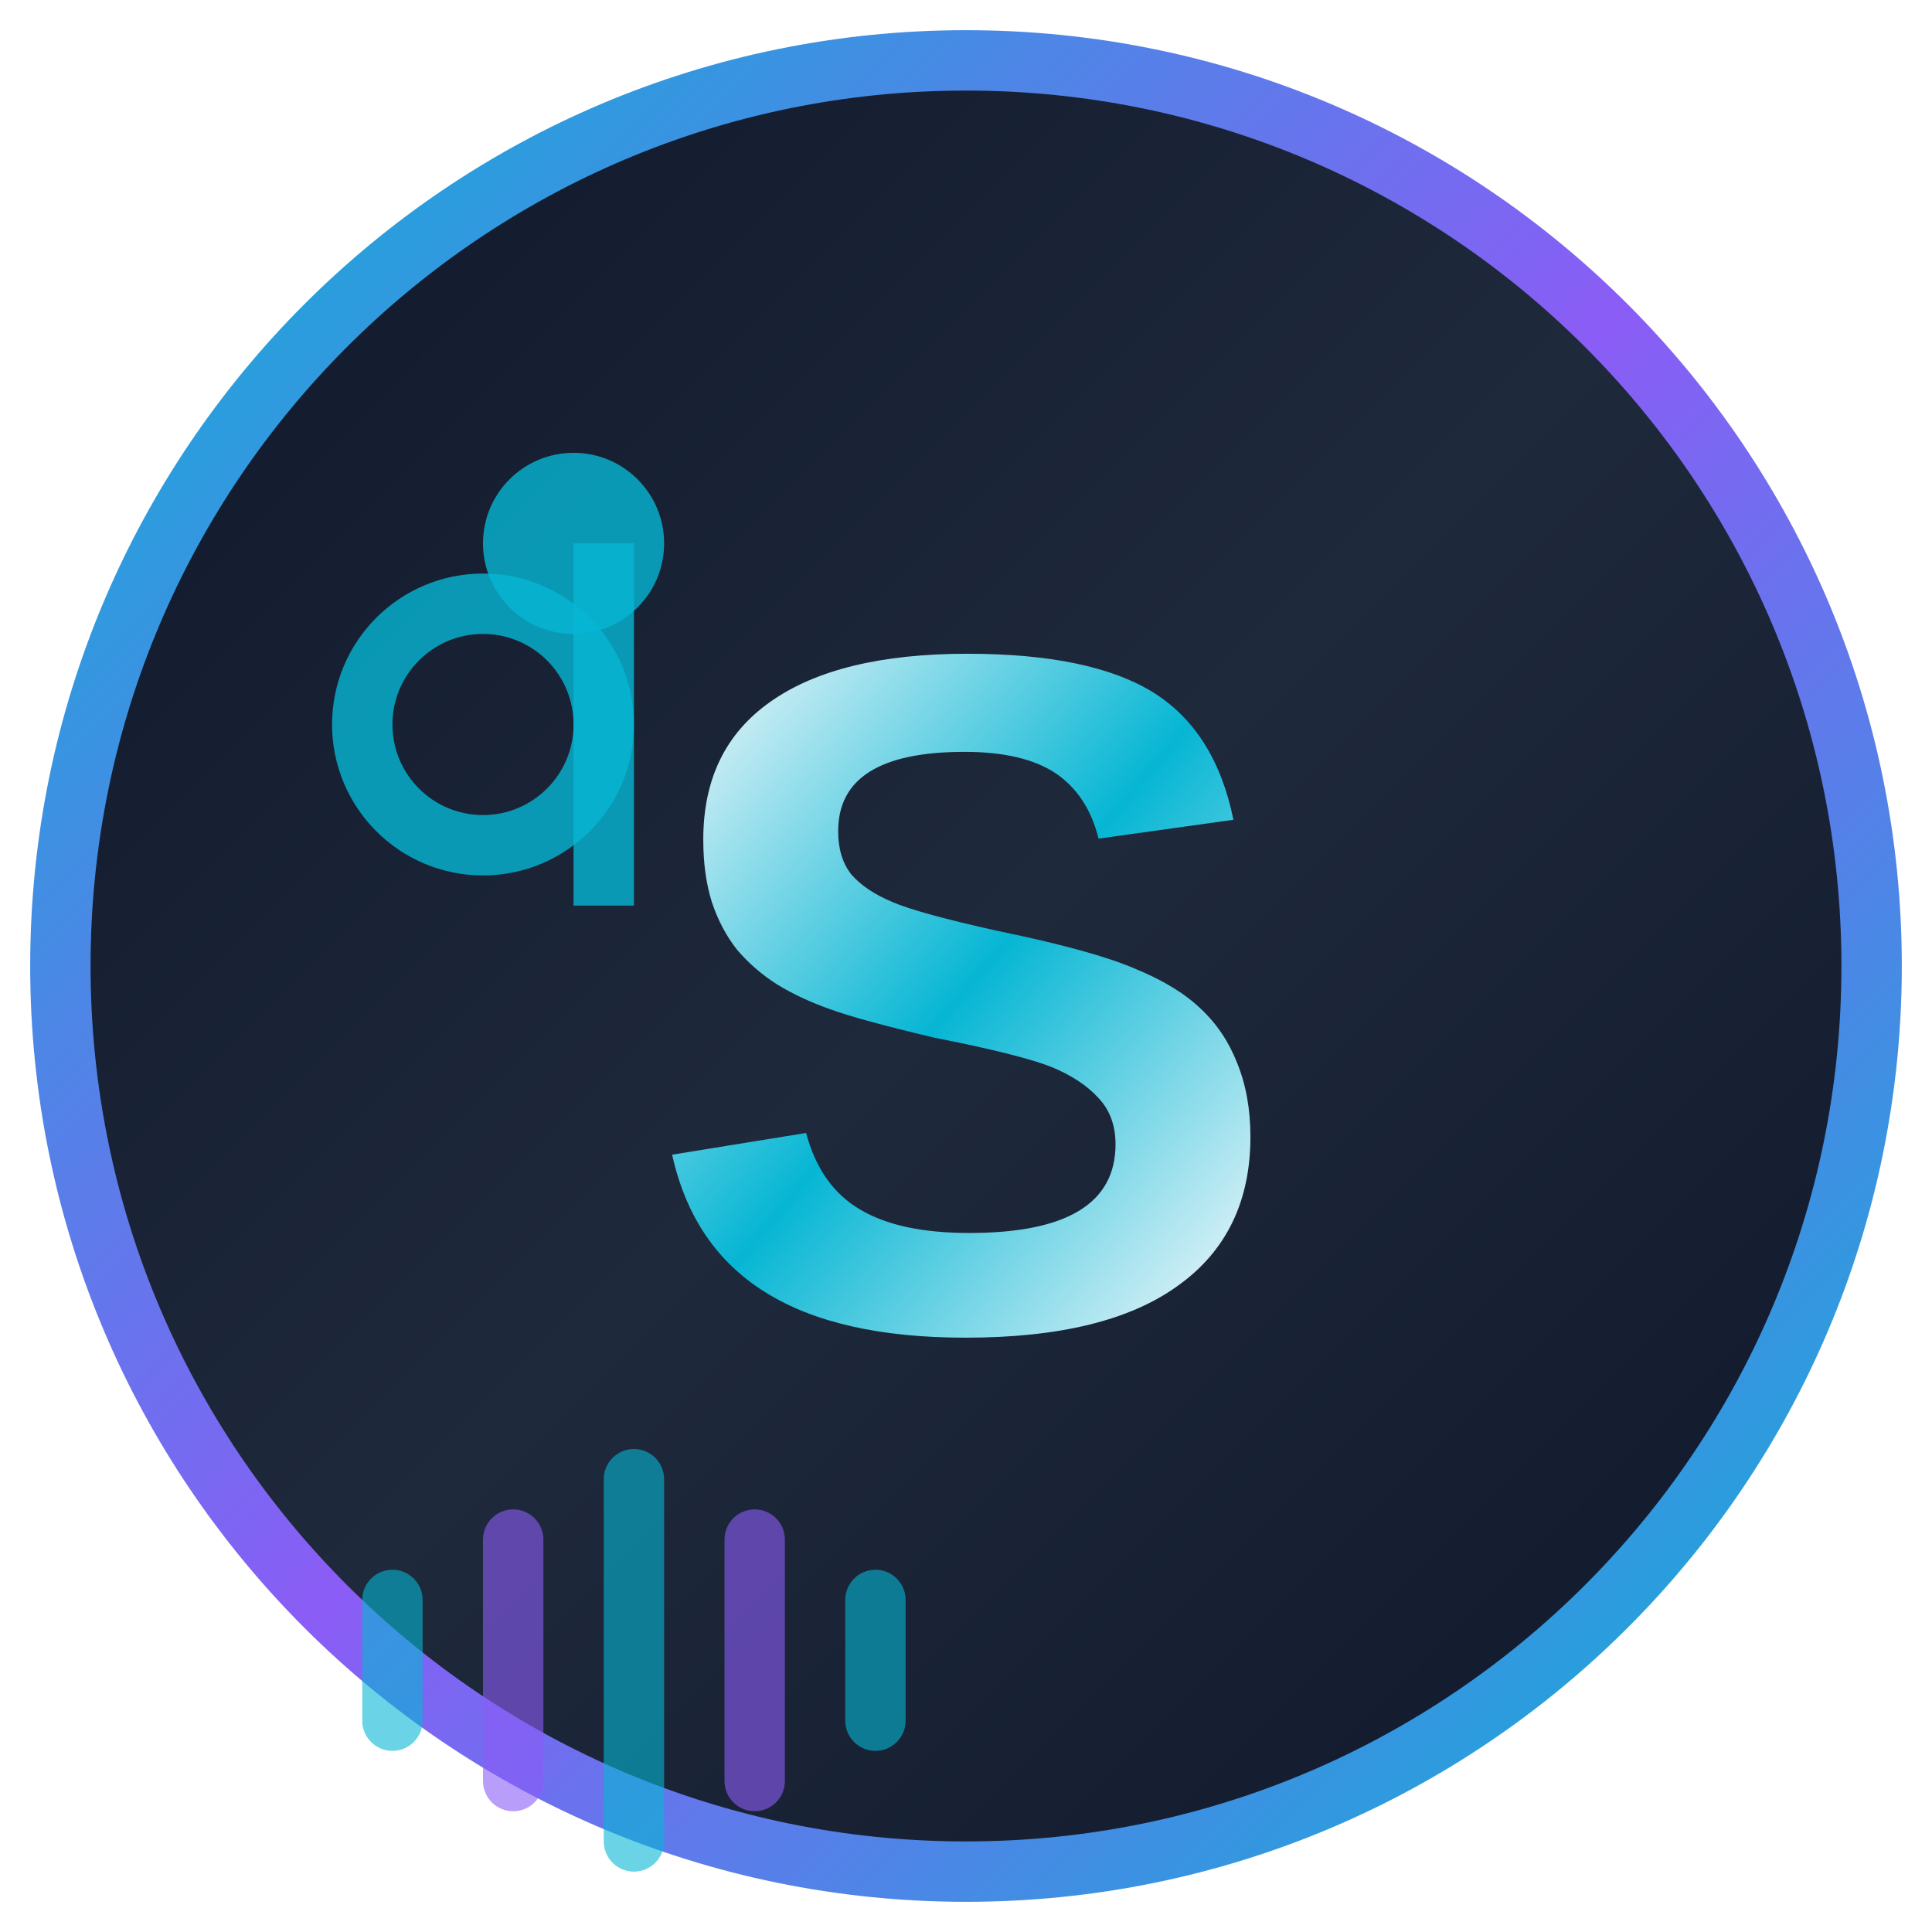
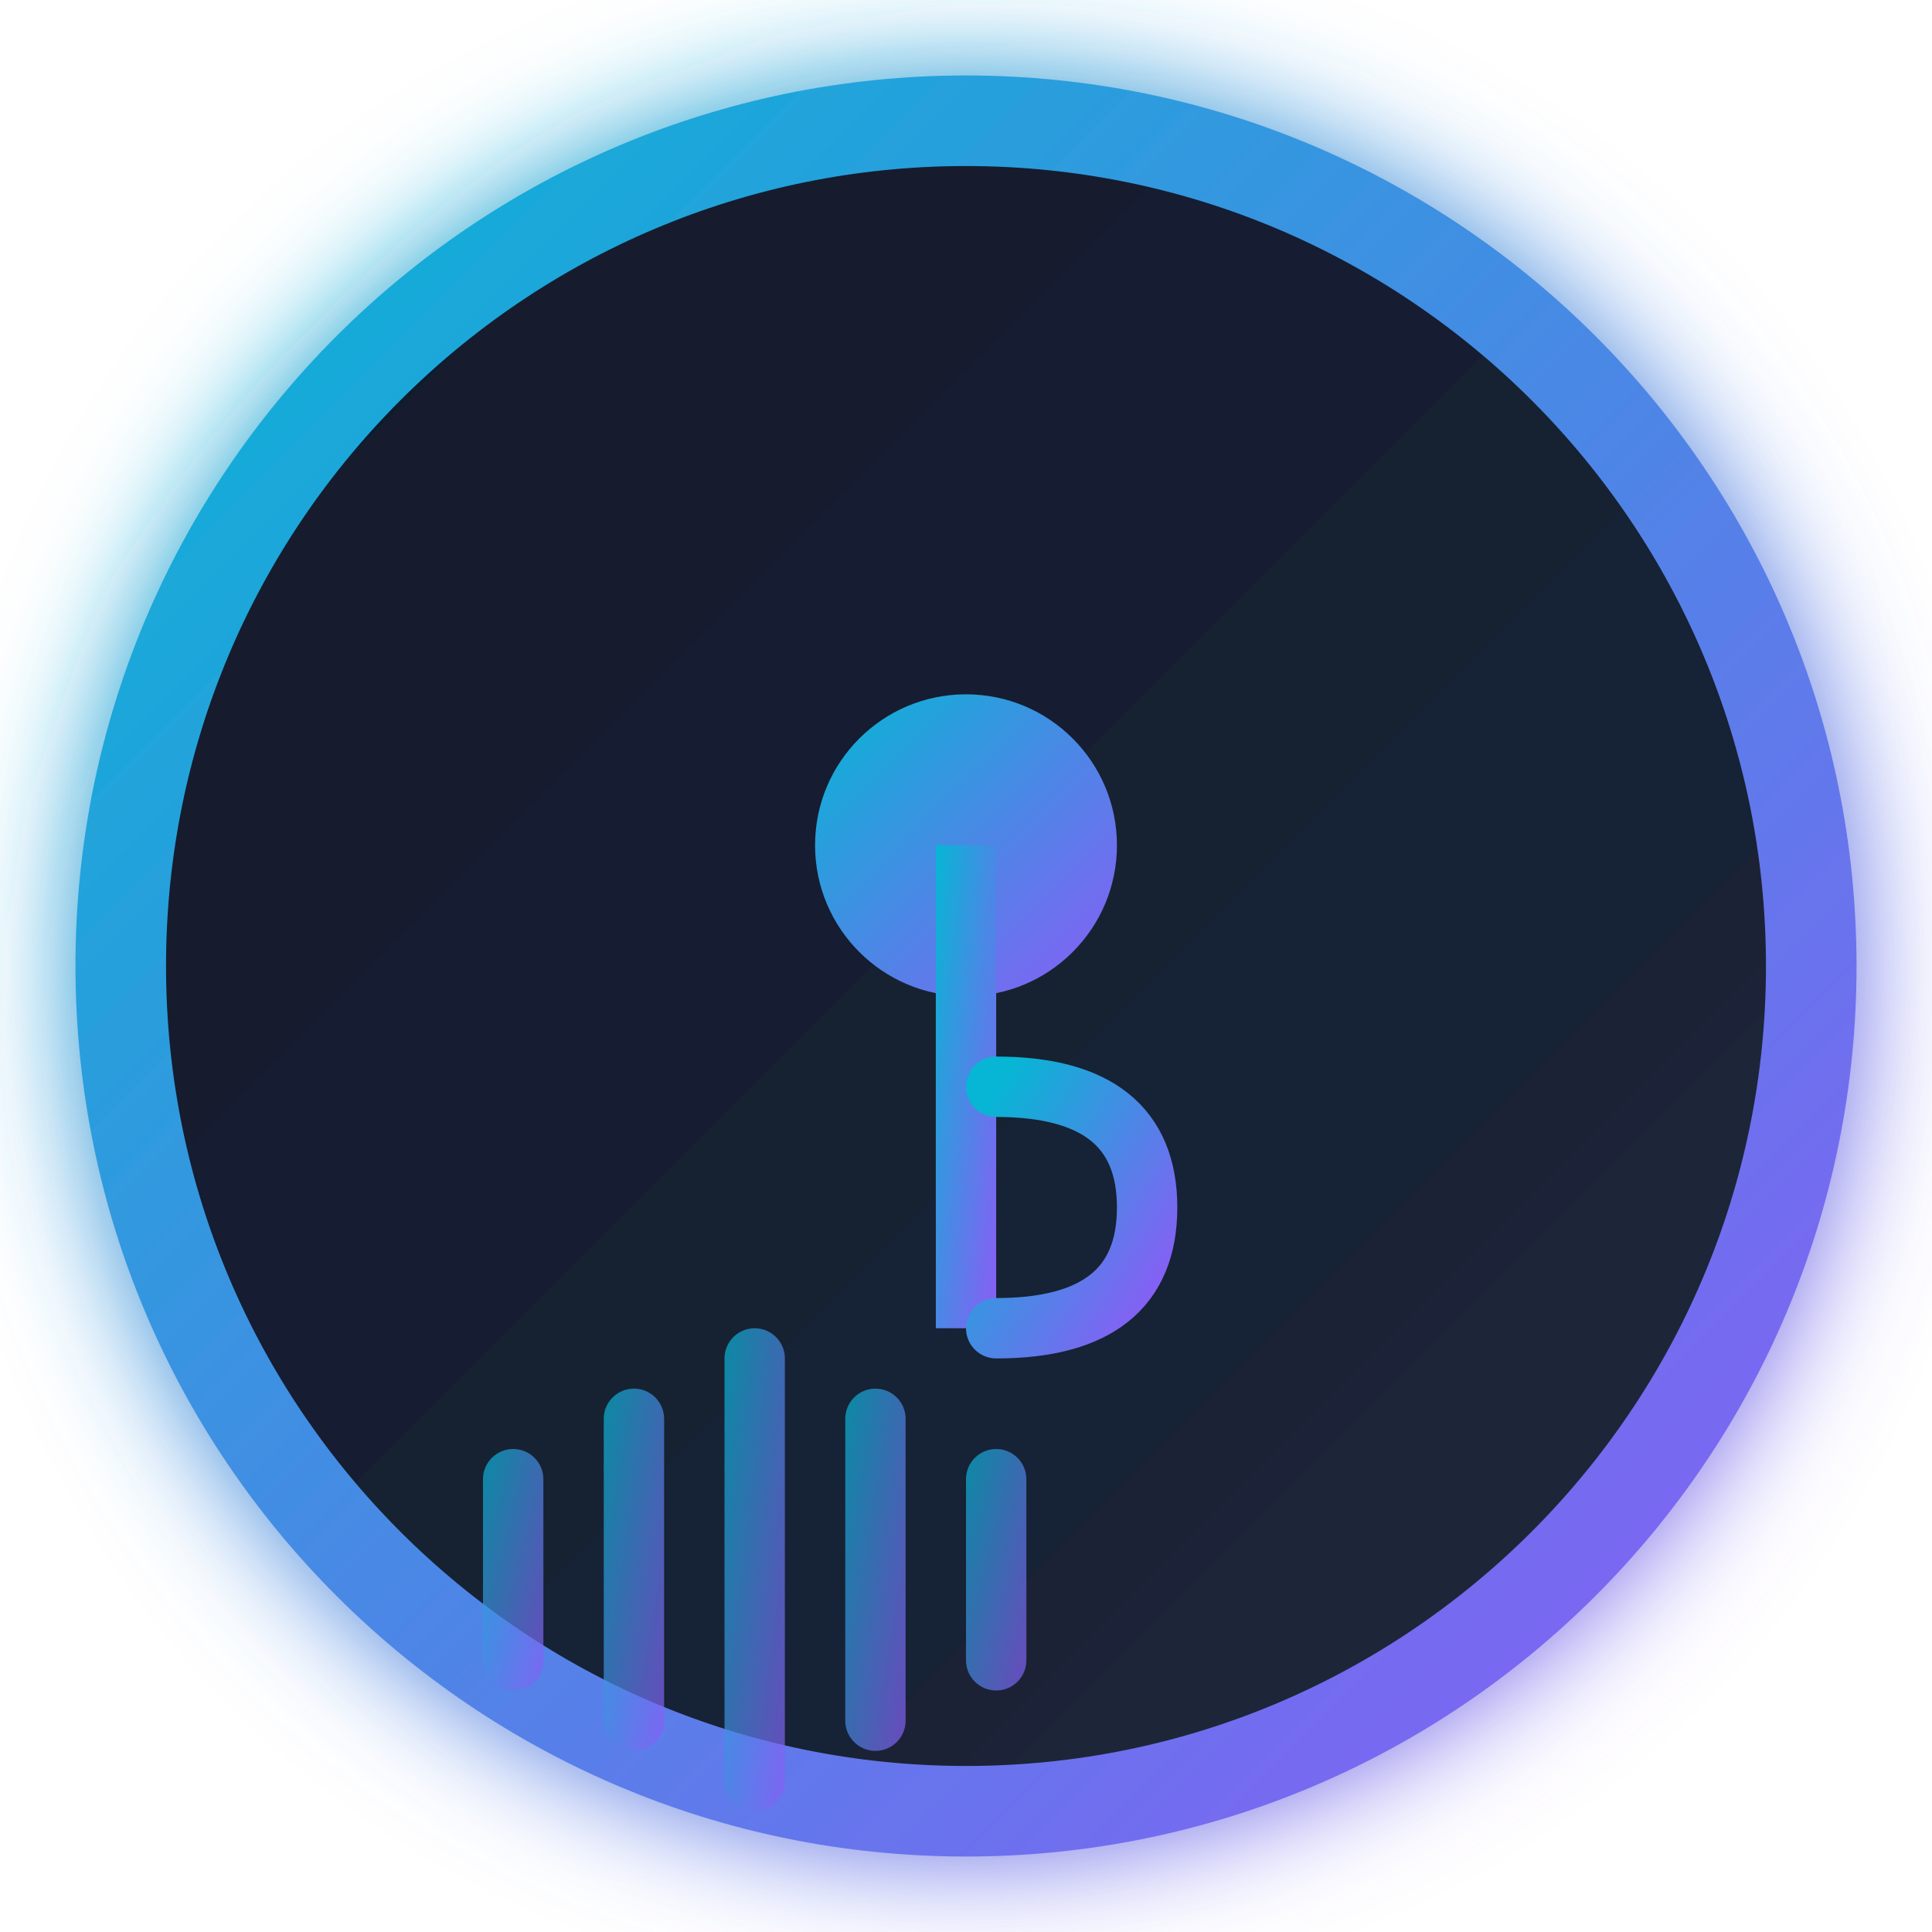
<svg xmlns="http://www.w3.org/2000/svg" width="32" height="32" viewBox="0 0 32 32" fill="none">
  <defs>
    <linearGradient id="bgGradient" x1="0%" y1="0%" x2="100%" y2="100%">
      <stop offset="0%" style="stop-color:#0f172a;stop-opacity:1" />
-       <stop offset="50%" style="stop-color:#1e293b;stop-opacity:1" />
-       <stop offset="100%" style="stop-color:#0f172a;stop-opacity:1" />
+       <stop offset="100%" style="stop-color:#1e293b;stop-opacity:1" />
    </linearGradient>
-     <linearGradient id="borderGradient" x1="0%" y1="0%" x2="100%" y2="100%">
+     <linearGradient id="accentGradient" x1="0%" y1="0%" x2="100%" y2="100%">
      <stop offset="0%" style="stop-color:#06b6d4;stop-opacity:1" />
-       <stop offset="50%" style="stop-color:#8b5cf6;stop-opacity:1" />
-       <stop offset="100%" style="stop-color:#06b6d4;stop-opacity:1" />
+       <stop offset="100%" style="stop-color:#8b5cf6;stop-opacity:1" />
    </linearGradient>
-     <linearGradient id="textGradient" x1="0%" y1="0%" x2="100%" y2="100%">
-       <stop offset="0%" style="stop-color:#f8fafc;stop-opacity:1" />
-       <stop offset="50%" style="stop-color:#06b6d4;stop-opacity:1" />
-       <stop offset="100%" style="stop-color:#f8fafc;stop-opacity:1" />
-     </linearGradient>
+     <filter id="glow" x="-50%" y="-50%" width="200%" height="200%">
+       <feGaussianBlur stdDeviation="1" result="coloredBlur" />
+       <feMerge>
+         <feMergeNode in="coloredBlur" />
+         <feMergeNode in="SourceGraphic" />
+       </feMerge>
+     </filter>
  </defs>
-   <circle cx="16" cy="16" r="15" fill="url(#bgGradient)" stroke="url(#borderGradient)" stroke-width="1" />
-   <text x="16" y="22" font-family="Arial, sans-serif" font-size="16" font-weight="900" text-anchor="middle" fill="url(#textGradient)">
-     S
-   </text>
-   <g transform="translate(8, 12)">
-     <circle cx="0" cy="0" r="2" fill="none" stroke="#06b6d4" stroke-width="1" opacity="0.8" />
-     <rect x="1.5" y="-3" width="1" height="6" fill="#06b6d4" opacity="0.8" />
-     <circle cx="1.5" cy="-3" r="1.5" fill="#06b6d4" opacity="0.8" />
+   <circle cx="16" cy="16" r="14" fill="url(#bgGradient)" stroke="url(#accentGradient)" stroke-width="1.5" filter="url(#glow)" />
+   <g transform="translate(16, 16)">
+     <circle cx="0" cy="-2" r="2.5" fill="url(#accentGradient)" />
+     <rect x="-0.5" y="-2" width="1" height="8" fill="url(#accentGradient)" />
+     <path d="M 0.5 6 Q 3 6 3 4 Q 3 2 0.5 2" stroke="url(#accentGradient)" stroke-width="1" fill="none" stroke-linecap="round" />
  </g>
-   <g opacity="0.6">
-     <rect x="6" y="26" width="1" height="3" fill="#06b6d4" rx="0.5" />
-     <rect x="8" y="25" width="1" height="5" fill="#8b5cf6" rx="0.5" />
-     <rect x="10" y="24" width="1" height="7" fill="#06b6d4" rx="0.5" />
-     <rect x="12" y="25" width="1" height="5" fill="#8b5cf6" rx="0.5" />
-     <rect x="14" y="26" width="1" height="3" fill="#06b6d4" rx="0.5" />
+   <g opacity="0.7">
+     <rect x="8" y="24" width="1" height="4" fill="url(#accentGradient)" rx="0.5" />
+     <rect x="10" y="23" width="1" height="6" fill="url(#accentGradient)" rx="0.5" />
+     <rect x="12" y="22" width="1" height="8" fill="url(#accentGradient)" rx="0.5" />
+     <rect x="14" y="23" width="1" height="6" fill="url(#accentGradient)" rx="0.5" />
+     <rect x="16" y="24" width="1" height="4" fill="url(#accentGradient)" rx="0.5" />
  </g>
</svg>
